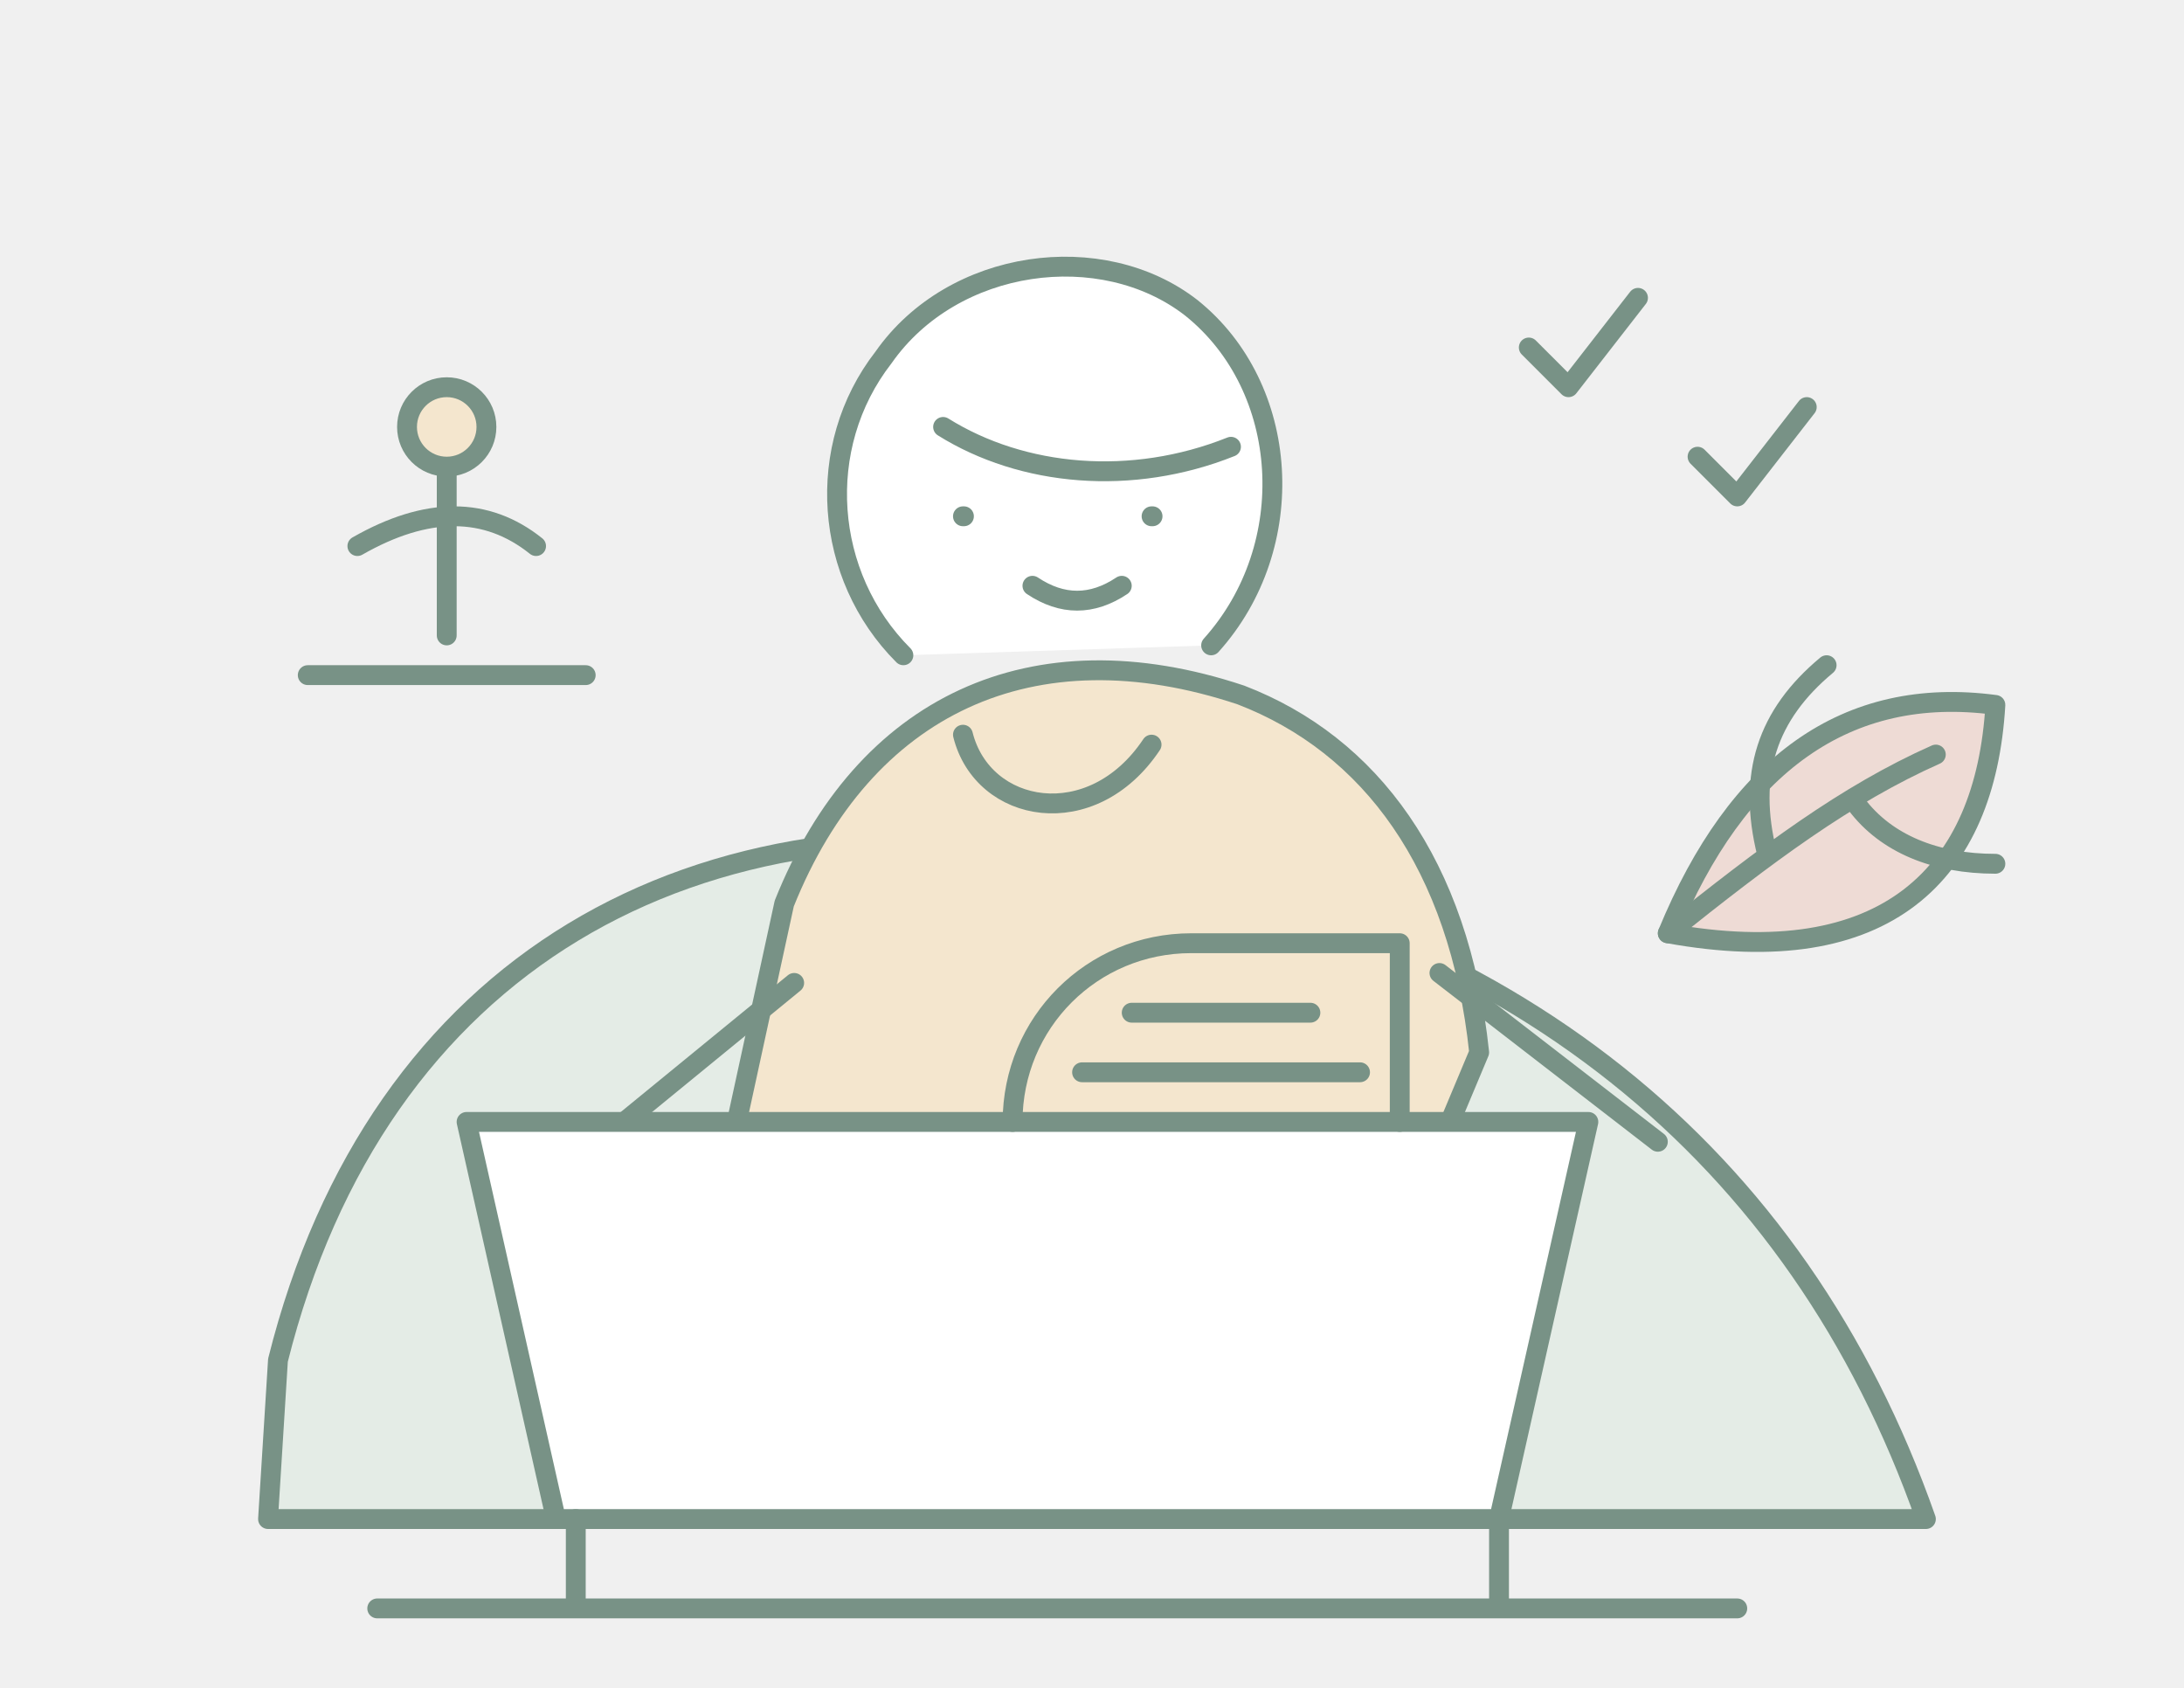
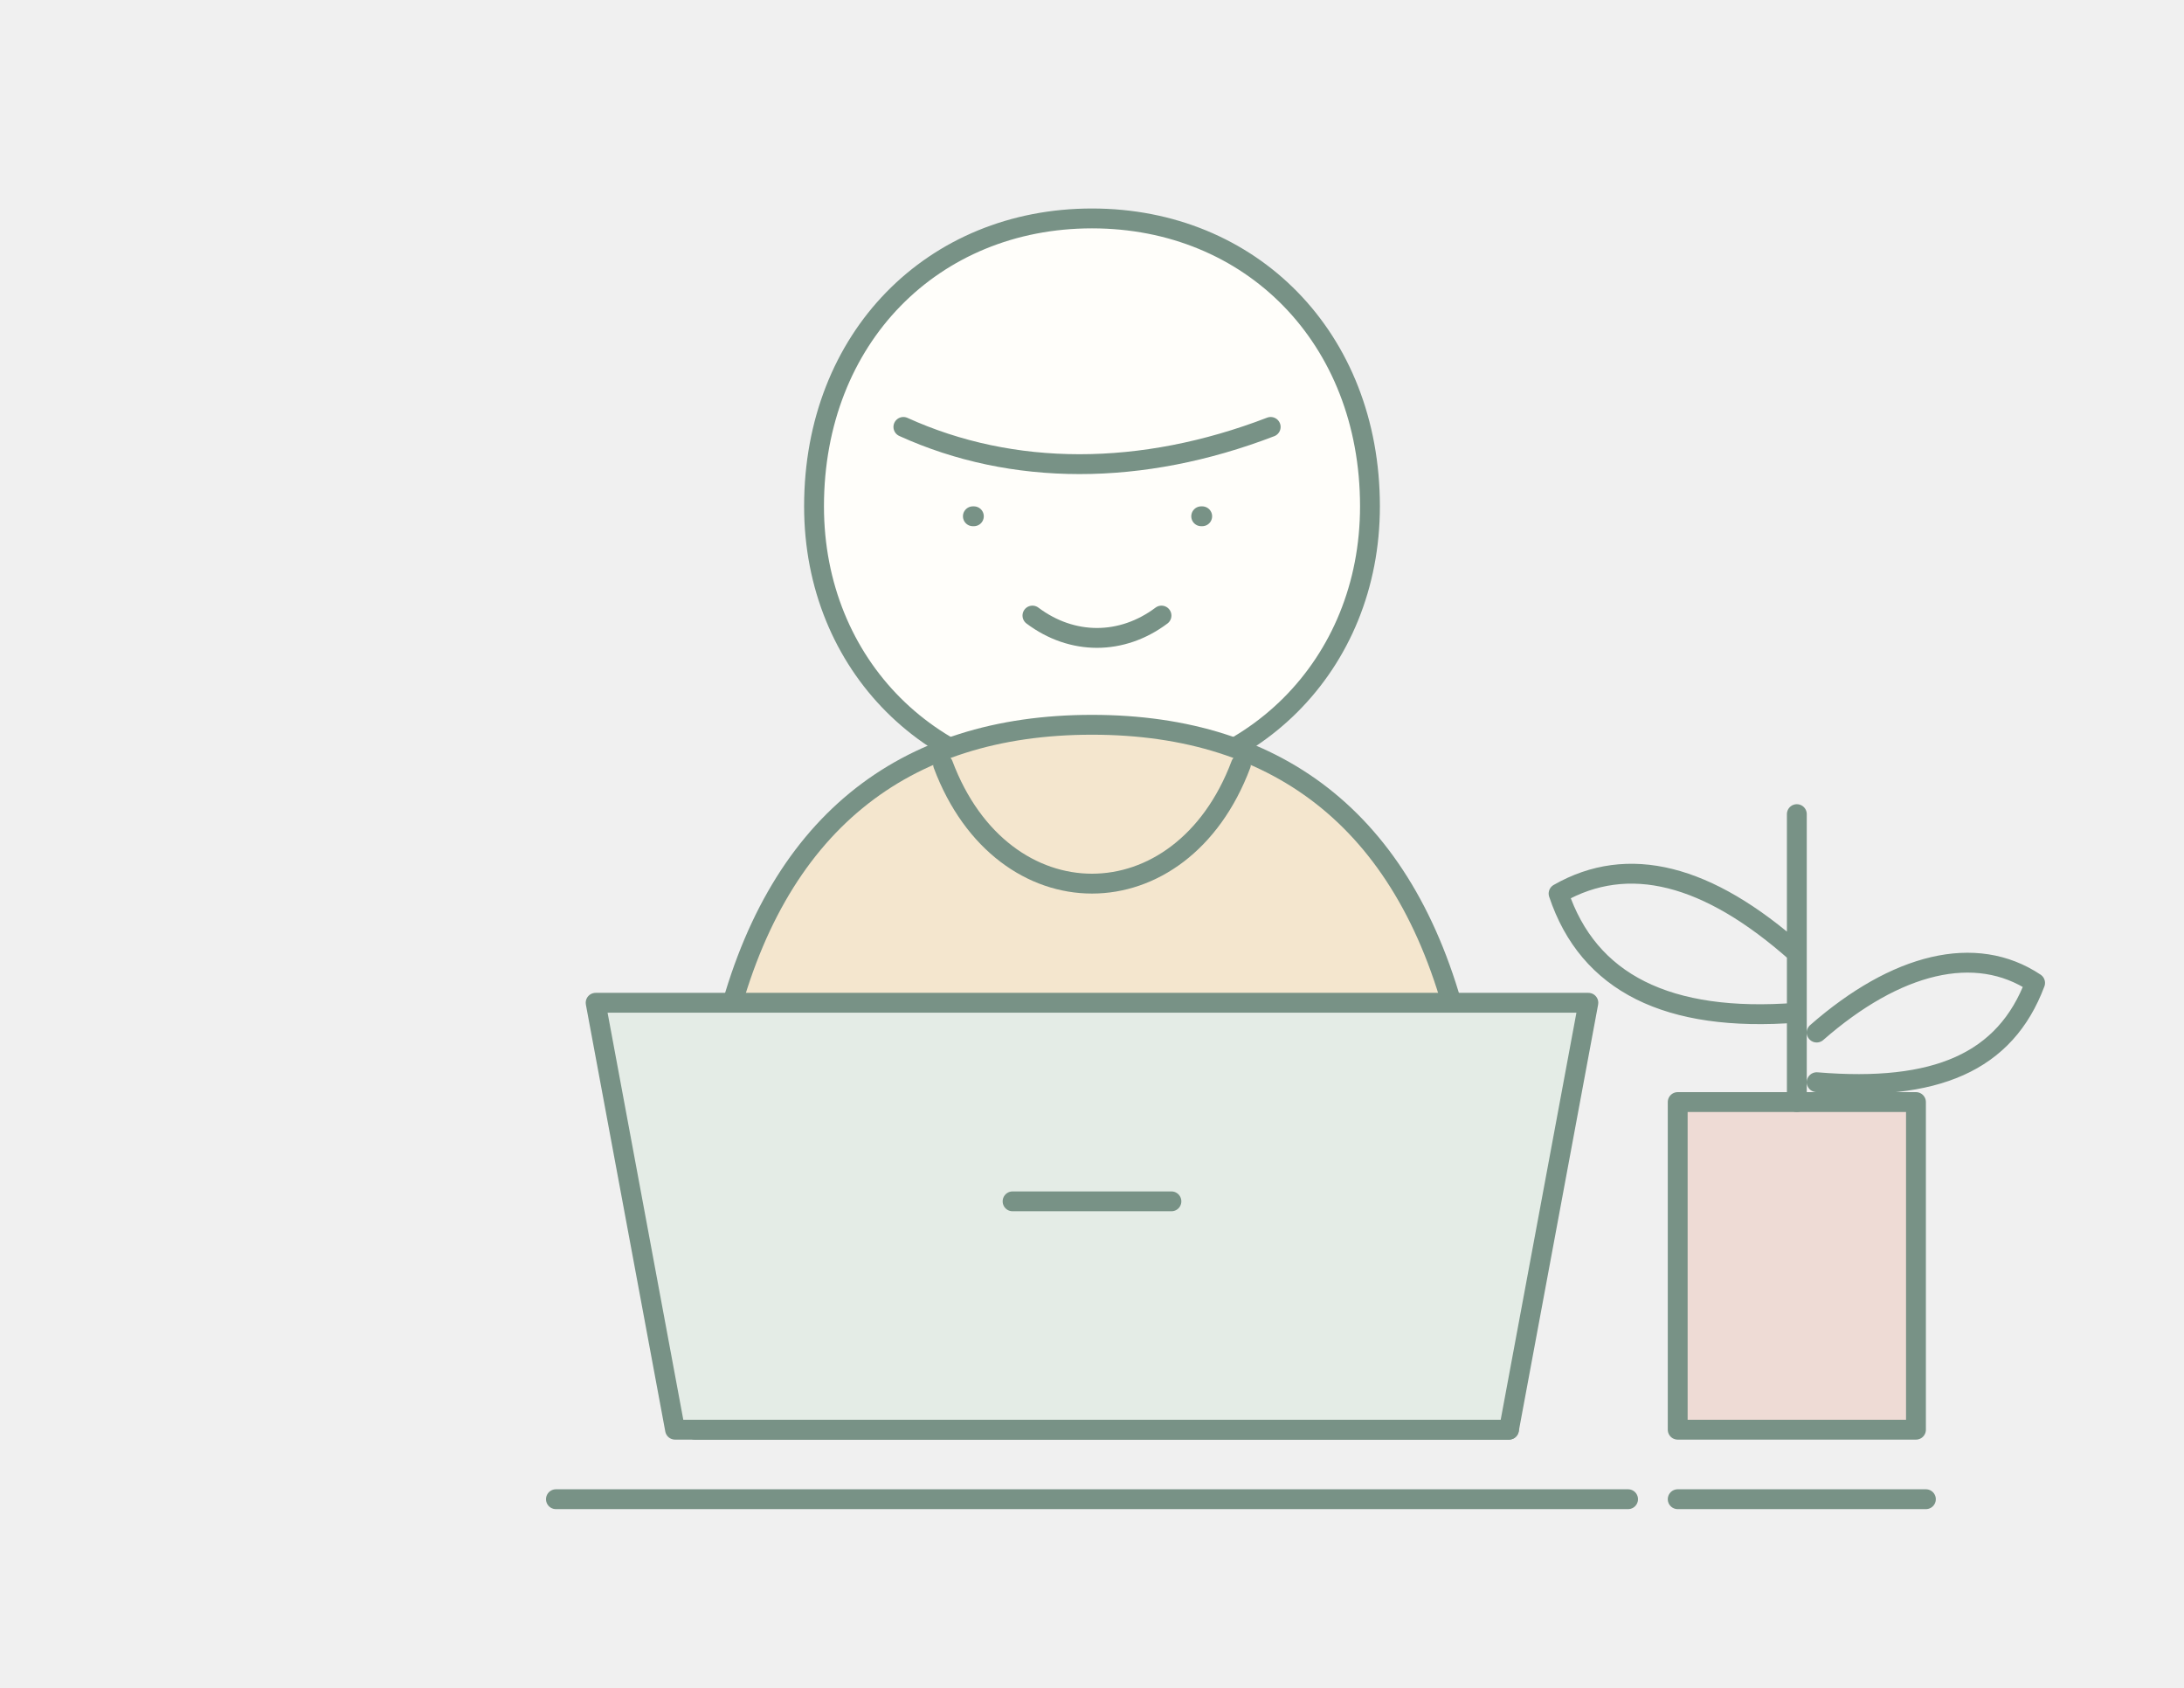
<svg xmlns="http://www.w3.org/2000/svg" viewBox="0 0 220 170">
  <g fill="none" stroke="#789286" stroke-width="2" stroke-linecap="round" stroke-linejoin="round">
-     <path fill="#E4ECE6" d="M28 137c10-40 42-58 82-51 42 7 71 30 84 67H27z" />
-     <path fill="#fff" d="M91 66c-8-8-9-21-2-30 7-10 22-12 31-5 10 8 11 24 2 34" />
-     <path d="M95 43c8 5 19 6 29 2M97 52h.1M116 52h.1M104 59c3 2 6 2 9 0" />
-     <path fill="#F4E6CE" d="M79 91c8-20 25-28 46-21 13 5 22 17 24 36l-13 31H69z" />
-     <path d="M97 74c2 8 13 10 19 1M80 99l-22 18M145 98l22 17" />
-     <path fill="#fff" d="M47 113h113l-9 40H56z" />
-     <path d="M102 113c0-10 8-18 18-18h21v18M114 102h18M109 108h28" />
-     <path d="M58 153v9M151 153v9M38 162h137" />
-     <path fill="#EEDBD5" d="M168 94c7-17 18-25 33-23-1 17-11 27-33 23z" />
-     <path d="M168 94c10-8 18-14 27-18M178 86c-2-8 0-14 6-19M187 81c3 4 8 6 14 6" />
-     <path d="M36 55c7-4 13-4 18 0M45 46v18M31 68h28" />
-     <circle cx="45" cy="43" r="4" fill="#F4E6CE" />
-     <path d="M154 35l4 4 7-9M171 46l4 4 7-9" />
+     <path fill="#FFFEFA" d="M82 51c0-17 12-29 28-29s28 12 28 29c0 16-12 28-28 28S82 67 82 51z" />
+     <path d="M91 43c11 5 24 5 37 0M98 52h.1M121 52h.1M104 62c4 3 9 3 13 0" />
+     <path fill="#F4E6CE" d="M73 104c5-21 18-31 37-31s32 10 37 31v35H73z" />
+     <path d="M95 77c3 8 9 12 15 12s12-4 15-12" />
+     <path fill="#E4ECE6" d="M60 101h100l-8 43H68z" />
+     <path d="M102 121h16M70 144h82M56 151h108" />
+     <path fill="#EEDBD5" d="M169 111h24v33h-24z" />
+     <path d="M181 111V82M181 96c-9-8-17-10-24-6 3 9 11 13 24 12M183 104c8-7 16-9 22-5-3 8-10 11-22 10" />
+     <path d="M169 151h25" />
  </g>
</svg>
